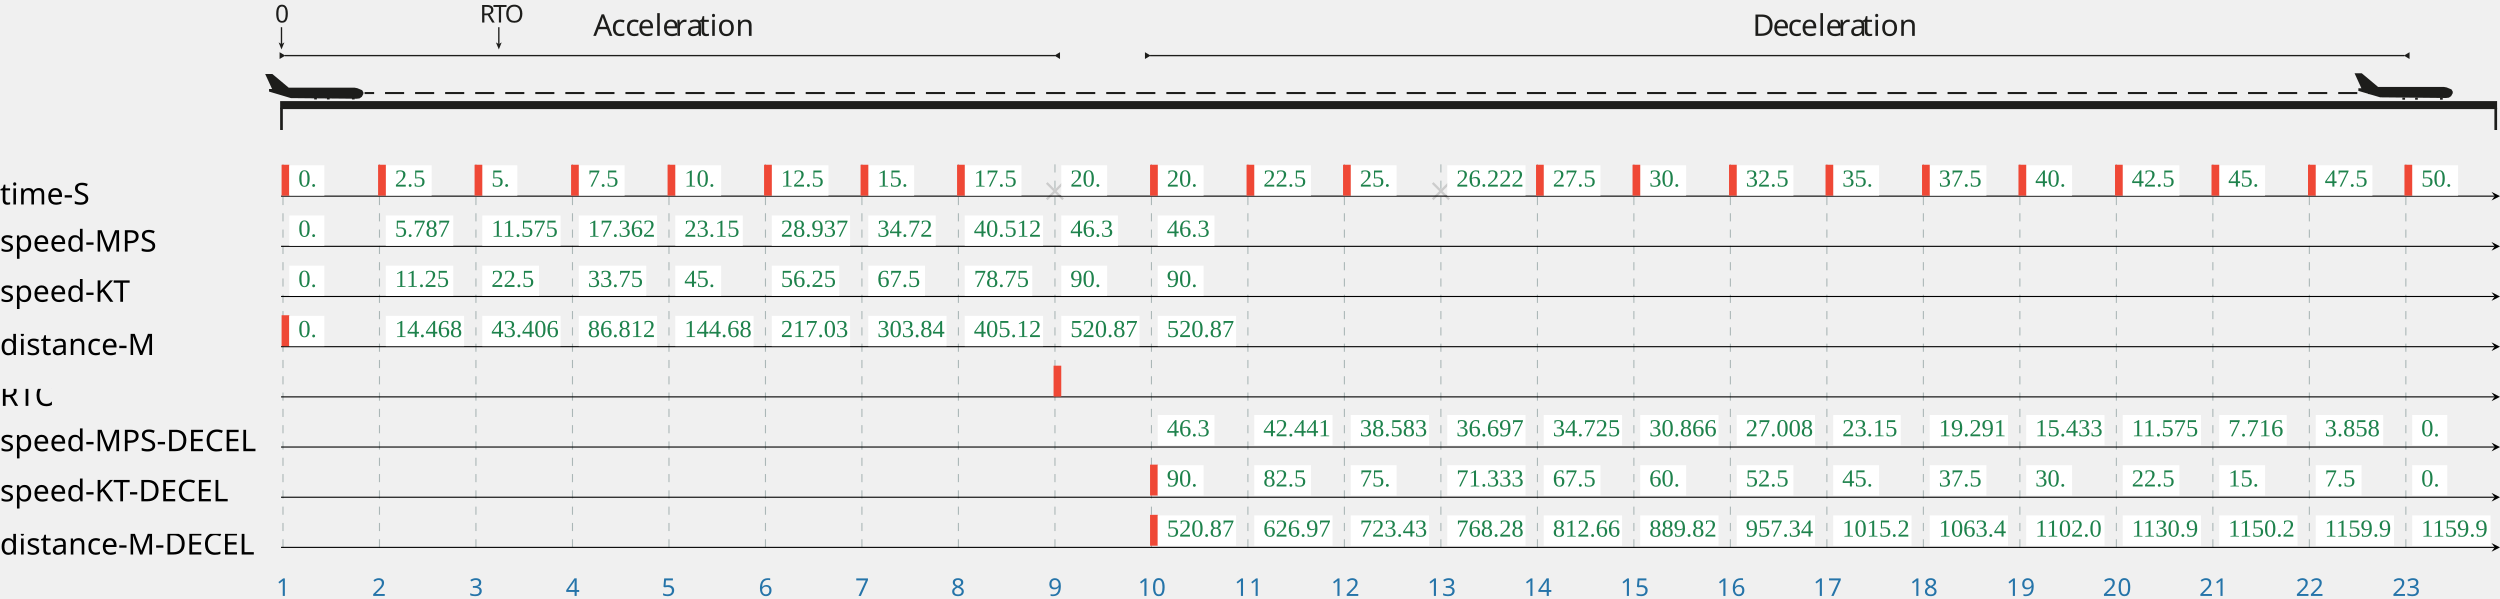
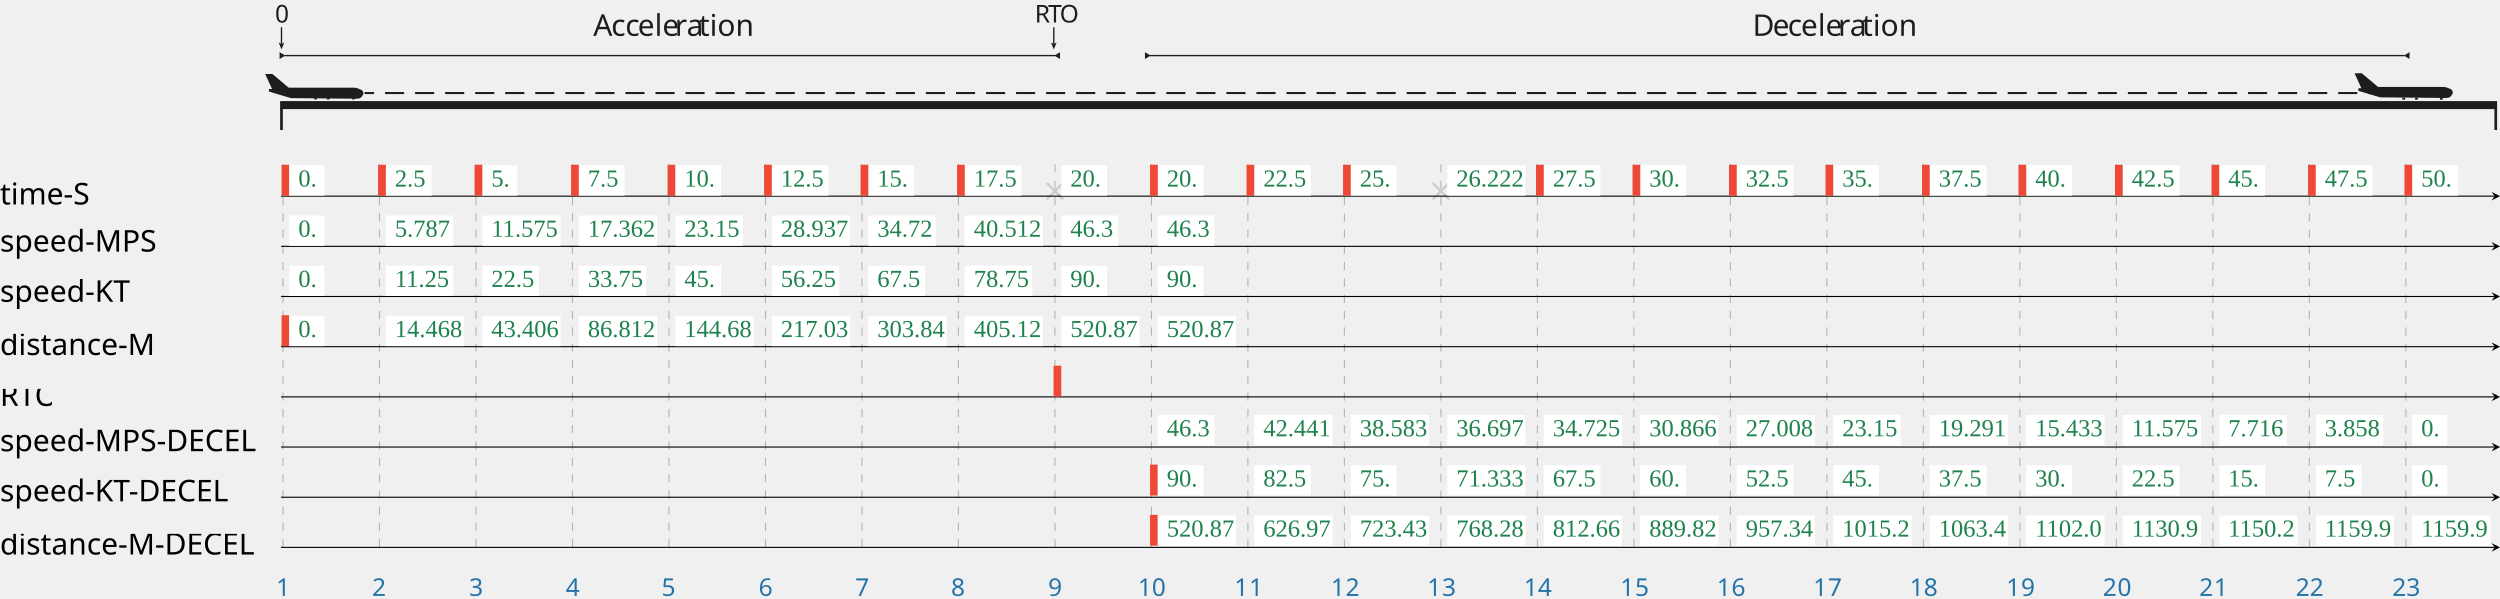
<svg xmlns="http://www.w3.org/2000/svg" id="Calque_1" data-name="Calque 1" viewBox="0 0 500.02 119.79">
  <defs>
    <style>.cls-1,.cls-2,.cls-3,.cls-30,.cls-31,.cls-32,.cls-34,.cls-5{fill:none;}.cls-2{stroke:#ccc;stroke-width:0.47px;}.cls-2,.cls-3,.cls-30,.cls-31,.cls-32,.cls-34,.cls-5{stroke-miterlimit:10;}.cls-3{stroke:#abb7b7;stroke-dasharray:1.63 1.63;}.cls-3,.cls-5{stroke-width:0.22px;}.cls-4{font-size:6px;font-family:CMUTypewriter-Regular, CMU Typewriter Text;}.cls-5{stroke:#000;}.cls-6{clip-path:url(#clip-path);}.cls-7{clip-path:url(#clip-path-2);}.cls-8{clip-path:url(#clip-path-3);}.cls-9{clip-path:url(#clip-path-4);}.cls-10{clip-path:url(#clip-path-5);}.cls-11{clip-path:url(#clip-path-6);}.cls-12{clip-path:url(#clip-path-7);}.cls-13{clip-path:url(#clip-path-8);}.cls-14{clip-path:url(#clip-path-9);}.cls-15{clip-path:url(#clip-path-10);}.cls-16{clip-path:url(#clip-path-11);}.cls-17{fill:#ef4836;}.cls-18{fill:#fff;}.cls-19,.cls-20,.cls-22,.cls-35{font-size:4.9px;}.cls-19{fill:#1e824c;font-family:TimesNewRomanPSMT, Times New Roman;}.cls-20,.cls-22{fill:#2574a9;font-family:Monaco, Monaco;}.cls-20,.cls-23{letter-spacing:3.34em;}.cls-21{letter-spacing:0em;}.cls-24{letter-spacing:3.06em;}.cls-25{letter-spacing:2.74em;}.cls-26{letter-spacing:0em;}.cls-27{letter-spacing:2.74em;}.cls-28,.cls-35,.cls-38,.cls-42{fill:#1d1d1b;}.cls-29{clip-path:url(#clip-path-12);}.cls-30,.cls-31,.cls-32,.cls-34{stroke:#1d1d1b;}.cls-30{stroke-width:0.54px;}.cls-31,.cls-32{stroke-width:0.41px;}.cls-32{stroke-dasharray:3.82 2.19;}.cls-33{clip-path:url(#clip-path-13);}.cls-34{stroke-width:0.27px;}.cls-35,.cls-38,.cls-42{font-family:MyriadPro-Regular, Myriad Pro;}.cls-36{letter-spacing:0.01em;}.cls-37{letter-spacing:-0.03em;}.cls-38,.cls-42{font-size:5.99px;}.cls-38{letter-spacing:-0.01em;}.cls-39{letter-spacing:-0.01em;}.cls-40{letter-spacing:0em;}.cls-41{letter-spacing:0em;}.cls-43{letter-spacing:0em;}.cls-44{letter-spacing:0em;}.cls-45{letter-spacing:-0.01em;}.cls-46{letter-spacing:0em;}</style>
    <clipPath id="clip-path">
      <rect class="cls-1" x="497.37" y="37.78" width="2.65" height="3" />
    </clipPath>
    <clipPath id="clip-path-2">
      <rect class="cls-1" x="497.37" y="47.78" width="2.65" height="3" />
    </clipPath>
    <clipPath id="clip-path-3">
      <rect class="cls-1" x="497.37" y="57.78" width="2.65" height="3" />
    </clipPath>
    <clipPath id="clip-path-4">
      <rect class="cls-1" y="66.78" width="33.38" height="5" />
    </clipPath>
    <clipPath id="clip-path-5">
      <rect class="cls-1" x="497.37" y="67.78" width="2.65" height="3" />
    </clipPath>
    <clipPath id="clip-path-6">
      <rect class="cls-1" x="497.37" y="77.78" width="2.65" height="3" />
    </clipPath>
    <clipPath id="clip-path-7">
      <rect class="cls-1" x="497.37" y="87.78" width="2.65" height="3" />
    </clipPath>
    <clipPath id="clip-path-8">
      <rect class="cls-1" y="106.78" width="52.38" height="5" />
    </clipPath>
    <clipPath id="clip-path-9">
      <rect class="cls-1" x="497.37" y="97.78" width="2.65" height="3" />
    </clipPath>
    <clipPath id="clip-path-10">
      <rect class="cls-1" y="77.78" width="10.38" height="4" />
    </clipPath>
    <clipPath id="clip-path-11">
      <rect class="cls-1" x="497.37" y="107.78" width="2.65" height="3" />
    </clipPath>
    <clipPath id="clip-path-12">
      <rect class="cls-1" x="55.37" y="19.78" width="444.65" height="3" />
    </clipPath>
    <clipPath id="clip-path-13">
      <rect class="cls-1" x="498.37" y="20.78" width="1.65" height="6" />
    </clipPath>
  </defs>
  <path class="cls-2" d="M209.36,36.59l3.27,3.28m-3.27,0,3.27-3.28" />
  <path class="cls-2" d="M286.55,36.59l3.28,3.28m-3.28,0,3.28-3.28" />
  <line class="cls-3" x1="56.6" y1="109.48" x2="56.6" y2="32.21" />
  <line class="cls-3" x1="75.9" y1="109.48" x2="75.9" y2="32.21" />
  <line class="cls-3" x1="95.19" y1="109.48" x2="95.19" y2="32.21" />
  <line class="cls-3" x1="114.5" y1="109.48" x2="114.5" y2="32.21" />
  <line class="cls-3" x1="133.8" y1="109.48" x2="133.8" y2="32.21" />
  <line class="cls-3" x1="153.1" y1="109.48" x2="153.1" y2="32.21" />
  <line class="cls-3" x1="172.39" y1="109.48" x2="172.39" y2="32.21" />
  <line class="cls-3" x1="191.69" y1="109.48" x2="191.69" y2="32.21" />
  <line class="cls-3" x1="211" y1="109.48" x2="211" y2="32.21" />
  <line class="cls-3" x1="230.3" y1="109.48" x2="230.3" y2="32.21" />
  <line class="cls-3" x1="249.59" y1="109.48" x2="249.59" y2="32.21" />
  <line class="cls-3" x1="268.89" y1="109.48" x2="268.89" y2="32.21" />
  <line class="cls-3" x1="288.19" y1="109.48" x2="288.19" y2="32.21" />
  <line class="cls-3" x1="307.5" y1="109.48" x2="307.5" y2="32.21" />
  <line class="cls-3" x1="326.79" y1="109.48" x2="326.79" y2="32.21" />
  <line class="cls-3" x1="346.09" y1="109.48" x2="346.09" y2="32.21" />
  <line class="cls-3" x1="365.39" y1="109.48" x2="365.39" y2="32.21" />
  <line class="cls-3" x1="384.69" y1="109.48" x2="384.69" y2="32.21" />
  <line class="cls-3" x1="403.99" y1="109.48" x2="403.99" y2="32.21" />
  <line class="cls-3" x1="423.29" y1="109.48" x2="423.29" y2="32.21" />
  <line class="cls-3" x1="442.59" y1="109.48" x2="442.59" y2="32.21" />
  <line class="cls-3" x1="461.89" y1="109.48" x2="461.89" y2="32.21" />
  <line class="cls-3" x1="481.19" y1="109.48" x2="481.19" y2="32.21" />
  <text class="cls-4" transform="translate(0 40.89)">time-S</text>
  <line class="cls-5" x1="56.21" y1="39.23" x2="498.96" y2="39.23" />
  <g class="cls-6">
    <polygon points="498.96 39.23 498.32 40.1 500.02 39.23 498.32 38.37 498.96 39.23" />
  </g>
  <text class="cls-4" transform="translate(0 50.32)">speed-MPS</text>
  <line class="cls-5" x1="56.21" y1="49.27" x2="498.96" y2="49.27" />
  <g class="cls-7">
    <polygon points="498.96 49.27 498.32 50.14 500.02 49.27 498.32 48.4 498.96 49.27" />
  </g>
  <text class="cls-4" transform="translate(0 60.36)">speed-KT</text>
  <line class="cls-5" x1="56.21" y1="59.3" x2="498.96" y2="59.3" />
  <g class="cls-8">
    <polygon points="498.96 59.3 498.32 60.17 500.02 59.3 498.32 58.44 498.96 59.3" />
  </g>
  <g class="cls-9">
    <text class="cls-4" transform="translate(0 71)">distance-M</text>
  </g>
  <line class="cls-5" x1="56.21" y1="69.34" x2="498.96" y2="69.34" />
  <g class="cls-10">
    <polygon points="498.96 69.34 498.32 70.21 500.02 69.34 498.32 68.47 498.96 69.34" />
  </g>
  <text class="cls-4" transform="translate(0 90.24)">speed-MPS-DECEL</text>
  <line class="cls-5" x1="56.21" y1="79.38" x2="498.96" y2="79.38" />
  <g class="cls-11">
    <polygon points="498.96 79.38 498.32 80.25 500.02 79.38 498.32 78.51 498.96 79.38" />
  </g>
  <text class="cls-4" transform="translate(0 100.27)">speed-KT-DECEL</text>
  <line class="cls-5" x1="56.21" y1="89.41" x2="498.96" y2="89.41" />
  <g class="cls-12">
    <polygon points="498.96 89.41 498.32 90.28 500.02 89.41 498.32 88.54 498.96 89.41" />
  </g>
  <g class="cls-13">
    <text class="cls-4" transform="translate(0 110.91)">distance-M-DECEL</text>
  </g>
  <line class="cls-5" x1="56.21" y1="99.45" x2="498.96" y2="99.45" />
  <g class="cls-14">
    <polygon points="498.96 99.45 498.32 100.32 500.02 99.45 498.32 98.58 498.96 99.45" />
  </g>
  <g class="cls-15">
    <text class="cls-4" transform="translate(0 81.18)">RTO</text>
  </g>
  <line class="cls-5" x1="56.21" y1="109.48" x2="498.96" y2="109.48" />
  <g class="cls-16">
    <polygon points="498.96 109.48 498.32 110.35 500.02 109.48 498.32 108.62 498.96 109.48" />
  </g>
  <rect class="cls-17" x="56.32" y="63.05" width="1.54" height="6.18" />
  <rect class="cls-18" x="57.86" y="63.17" width="7.01" height="6.06" />
  <text class="cls-19" transform="translate(59.67 67.42)">0.</text>
  <rect class="cls-17" x="56.32" y="32.95" width="1.54" height="6.18" />
  <rect class="cls-18" x="57.86" y="33.06" width="7.01" height="6.07" />
  <text class="cls-19" transform="translate(59.67 37.32)">0.</text>
  <rect class="cls-18" x="57.86" y="53.13" width="7.01" height="6.06" />
  <text class="cls-19" transform="translate(59.67 57.39)">0.</text>
  <rect class="cls-18" x="57.86" y="43.1" width="7.01" height="6.06" />
  <text class="cls-19" transform="translate(59.67 47.35)">0.</text>
  <rect class="cls-18" x="77.16" y="33.06" width="9.17" height="6.07" />
  <text class="cls-19" transform="translate(78.97 37.32)">2.5</text>
  <rect class="cls-17" x="75.62" y="32.95" width="1.55" height="6.18" />
  <rect class="cls-18" x="77.16" y="53.13" width="13.5" height="6.06" />
  <text class="cls-19" transform="translate(78.97 57.39)">11.25</text>
  <rect class="cls-18" x="77.16" y="43.1" width="13.5" height="6.06" />
  <text class="cls-19" transform="translate(78.97 47.35)">5.787</text>
  <rect class="cls-18" x="77.16" y="63.17" width="15.66" height="6.06" />
  <text class="cls-19" transform="translate(78.97 67.42)">14.468</text>
  <rect class="cls-18" x="96.46" y="33.06" width="7.01" height="6.07" />
  <text class="cls-19" transform="translate(98.27 37.32)">5.</text>
  <rect class="cls-17" x="94.92" y="32.95" width="1.54" height="6.18" />
  <rect class="cls-18" x="96.46" y="53.13" width="11.34" height="6.06" />
  <text class="cls-19" transform="translate(98.27 57.39)">22.5</text>
  <rect class="cls-18" x="96.46" y="43.1" width="15.66" height="6.06" />
  <text class="cls-19" transform="translate(98.27 47.35)">11.575</text>
  <rect class="cls-18" x="96.46" y="63.17" width="15.66" height="6.06" />
  <text class="cls-19" transform="translate(98.27 67.42)">43.406</text>
  <rect class="cls-18" x="115.76" y="33.06" width="9.17" height="6.07" />
  <text class="cls-19" transform="translate(117.57 37.32)">7.5</text>
  <rect class="cls-17" x="114.22" y="32.95" width="1.54" height="6.18" />
  <rect class="cls-18" x="115.76" y="53.13" width="13.5" height="6.06" />
  <text class="cls-19" transform="translate(117.57 57.39)">33.75</text>
  <rect class="cls-18" x="115.76" y="43.1" width="15.66" height="6.06" />
  <text class="cls-19" transform="translate(117.57 47.35)">17.362</text>
  <rect class="cls-18" x="115.76" y="63.17" width="15.66" height="6.06" />
  <text class="cls-19" transform="translate(117.57 67.42)">86.812</text>
  <rect class="cls-18" x="135.06" y="33.06" width="9.17" height="6.07" />
  <text class="cls-19" transform="translate(136.87 37.32)">10.</text>
  <rect class="cls-17" x="133.52" y="32.95" width="1.54" height="6.18" />
  <rect class="cls-18" x="135.06" y="53.13" width="9.17" height="6.06" />
  <text class="cls-19" transform="translate(136.87 57.39)">45.</text>
  <rect class="cls-18" x="135.06" y="43.1" width="13.5" height="6.06" />
  <text class="cls-19" transform="translate(136.87 47.35)">23.15</text>
  <rect class="cls-18" x="135.06" y="63.17" width="15.66" height="6.06" />
  <text class="cls-19" transform="translate(136.87 67.42)">144.68</text>
  <rect class="cls-18" x="154.36" y="33.06" width="11.34" height="6.07" />
  <text class="cls-19" transform="translate(156.17 37.32)">12.5</text>
  <rect class="cls-17" x="152.82" y="32.95" width="1.55" height="6.18" />
  <rect class="cls-18" x="154.36" y="53.13" width="13.5" height="6.06" />
  <text class="cls-19" transform="translate(156.17 57.39)">56.25</text>
  <rect class="cls-18" x="154.36" y="43.1" width="15.66" height="6.06" />
  <text class="cls-19" transform="translate(156.17 47.35)">28.937</text>
  <rect class="cls-18" x="154.36" y="63.17" width="15.66" height="6.06" />
  <text class="cls-19" transform="translate(156.17 67.42)">217.03</text>
  <rect class="cls-18" x="173.66" y="33.06" width="9.17" height="6.07" />
  <text class="cls-19" transform="translate(175.47 37.32)">15.</text>
  <rect class="cls-17" x="172.12" y="32.95" width="1.55" height="6.18" />
  <rect class="cls-18" x="173.66" y="53.13" width="11.34" height="6.06" />
  <text class="cls-19" transform="translate(175.47 57.39)">67.5</text>
  <rect class="cls-18" x="173.66" y="43.1" width="13.5" height="6.06" />
  <text class="cls-19" transform="translate(175.47 47.35)">34.72</text>
  <rect class="cls-18" x="173.66" y="63.17" width="15.66" height="6.06" />
  <text class="cls-19" transform="translate(175.47 67.42)">303.84</text>
  <rect class="cls-18" x="192.96" y="33.06" width="11.34" height="6.07" />
  <text class="cls-19" transform="translate(194.77 37.32)">17.5</text>
  <rect class="cls-17" x="191.42" y="32.95" width="1.54" height="6.18" />
  <rect class="cls-18" x="192.96" y="53.13" width="13.5" height="6.06" />
  <text class="cls-19" transform="translate(194.77 57.39)">78.75</text>
  <rect class="cls-18" x="192.96" y="43.1" width="15.66" height="6.06" />
  <text class="cls-19" transform="translate(194.77 47.35)">40.512</text>
  <rect class="cls-18" x="192.96" y="63.17" width="15.66" height="6.06" />
  <text class="cls-19" transform="translate(194.77 67.42)">405.12</text>
  <rect class="cls-18" x="212.26" y="33.06" width="9.17" height="6.07" />
  <text class="cls-19" transform="translate(214.07 37.32)">20.</text>
  <rect class="cls-17" x="210.72" y="73.14" width="1.54" height="6.18" />
  <rect class="cls-18" x="212.26" y="53.13" width="9.17" height="6.06" />
  <text class="cls-19" transform="translate(214.07 57.39)">90.</text>
  <rect class="cls-18" x="212.26" y="43.1" width="11.34" height="6.06" />
  <text class="cls-19" transform="translate(214.07 47.35)">46.3</text>
  <rect class="cls-18" x="212.26" y="63.17" width="15.66" height="6.06" />
  <text class="cls-19" transform="translate(214.07 67.42)">520.87</text>
  <rect class="cls-17" x="230.02" y="102.97" width="1.55" height="6.18" />
  <rect class="cls-17" x="230.02" y="92.93" width="1.55" height="6.18" />
  <rect class="cls-18" x="231.56" y="33.06" width="9.17" height="6.07" />
  <text class="cls-19" transform="translate(233.37 37.32)">20.</text>
  <rect class="cls-17" x="230.02" y="32.95" width="1.55" height="6.18" />
  <rect class="cls-18" x="231.56" y="53.13" width="9.17" height="6.06" />
  <text class="cls-19" transform="translate(233.37 57.39)">90.</text>
  <rect class="cls-18" x="231.56" y="43.1" width="11.34" height="6.06" />
  <text class="cls-19" transform="translate(233.37 47.35)">46.3</text>
  <rect class="cls-18" x="231.56" y="93.04" width="9.17" height="6.07" />
  <text class="cls-19" transform="translate(233.37 97.3)">90.</text>
  <rect class="cls-18" x="231.56" y="83.01" width="11.34" height="6.07" />
  <text class="cls-19" transform="translate(233.37 87.26)">46.3</text>
  <rect class="cls-18" x="231.56" y="63.17" width="15.66" height="6.06" />
  <text class="cls-19" transform="translate(233.37 67.42)">520.87</text>
  <rect class="cls-18" x="231.56" y="103.08" width="15.66" height="6.07" />
  <text class="cls-19" transform="translate(233.37 107.33)">520.87</text>
  <rect class="cls-18" x="250.86" y="33.06" width="11.34" height="6.07" />
  <text class="cls-19" transform="translate(252.67 37.32)">22.5</text>
  <rect class="cls-17" x="249.32" y="32.95" width="1.54" height="6.18" />
  <rect class="cls-18" x="250.86" y="93.04" width="11.34" height="6.07" />
  <text class="cls-19" transform="translate(252.67 97.3)">82.5</text>
  <rect class="cls-18" x="250.86" y="83.01" width="15.66" height="6.07" />
  <text class="cls-19" transform="translate(252.67 87.26)">42.441</text>
  <rect class="cls-18" x="250.86" y="103.08" width="15.66" height="6.07" />
  <text class="cls-19" transform="translate(252.67 107.33)">626.97</text>
  <rect class="cls-18" x="270.16" y="33.06" width="9.17" height="6.07" />
  <text class="cls-19" transform="translate(271.97 37.32)">25.</text>
  <rect class="cls-17" x="268.62" y="32.95" width="1.54" height="6.18" />
  <rect class="cls-18" x="270.16" y="93.04" width="9.17" height="6.07" />
  <text class="cls-19" transform="translate(271.97 97.3)">75.</text>
  <rect class="cls-18" x="270.16" y="83.01" width="15.66" height="6.07" />
  <text class="cls-19" transform="translate(271.97 87.26)">38.583</text>
  <rect class="cls-18" x="270.16" y="103.08" width="15.66" height="6.07" />
  <text class="cls-19" transform="translate(271.97 107.33)">723.43</text>
  <rect class="cls-18" x="289.46" y="93.04" width="15.66" height="6.07" />
  <text class="cls-19" transform="translate(291.27 97.3)">71.333</text>
  <rect class="cls-18" x="289.46" y="83.01" width="15.66" height="6.07" />
  <text class="cls-19" transform="translate(291.27 87.26)">36.697</text>
  <rect class="cls-18" x="289.46" y="33.06" width="15.66" height="6.07" />
  <text class="cls-19" transform="translate(291.27 37.32)">26.222</text>
  <rect class="cls-18" x="289.46" y="103.08" width="15.66" height="6.07" />
  <text class="cls-19" transform="translate(291.27 107.33)">768.28</text>
  <rect class="cls-18" x="308.76" y="33.06" width="11.34" height="6.07" />
  <text class="cls-19" transform="translate(310.57 37.32)">27.5</text>
  <rect class="cls-17" x="307.22" y="32.95" width="1.54" height="6.18" />
  <rect class="cls-18" x="308.76" y="93.04" width="11.34" height="6.07" />
  <text class="cls-19" transform="translate(310.57 97.3)">67.5</text>
  <rect class="cls-18" x="308.76" y="83.01" width="15.66" height="6.07" />
  <text class="cls-19" transform="translate(310.57 87.26)">34.725</text>
  <rect class="cls-18" x="308.76" y="103.08" width="15.66" height="6.07" />
  <text class="cls-19" transform="translate(310.57 107.33)">812.66</text>
  <rect class="cls-18" x="328.06" y="33.06" width="9.18" height="6.07" />
  <text class="cls-19" transform="translate(329.86 37.32)">30.</text>
  <rect class="cls-17" x="326.52" y="32.95" width="1.54" height="6.18" />
  <rect class="cls-18" x="328.06" y="93.04" width="9.18" height="6.07" />
  <text class="cls-19" transform="translate(329.86 97.3)">60.</text>
  <rect class="cls-18" x="328.06" y="83.01" width="15.66" height="6.07" />
  <text class="cls-19" transform="translate(329.86 87.26)">30.866</text>
  <rect class="cls-18" x="328.06" y="103.08" width="15.66" height="6.07" />
  <text class="cls-19" transform="translate(329.86 107.33)">889.82</text>
  <rect class="cls-18" x="347.36" y="33.06" width="11.34" height="6.07" />
  <text class="cls-19" transform="translate(349.16 37.32)">32.5</text>
  <rect class="cls-17" x="345.82" y="32.95" width="1.54" height="6.18" />
  <rect class="cls-18" x="347.36" y="93.04" width="11.34" height="6.07" />
  <text class="cls-19" transform="translate(349.16 97.3)">52.5</text>
  <rect class="cls-18" x="347.36" y="83.01" width="15.66" height="6.07" />
  <text class="cls-19" transform="translate(349.16 87.26)">27.008</text>
  <rect class="cls-18" x="347.36" y="103.08" width="15.66" height="6.07" />
  <text class="cls-19" transform="translate(349.16 107.33)">957.34</text>
  <rect class="cls-18" x="366.66" y="33.06" width="9.17" height="6.07" />
  <text class="cls-19" transform="translate(368.46 37.32)">35.</text>
  <rect class="cls-17" x="365.12" y="32.95" width="1.54" height="6.18" />
  <rect class="cls-18" x="366.66" y="93.04" width="9.17" height="6.07" />
  <text class="cls-19" transform="translate(368.46 97.3)">45.</text>
  <rect class="cls-18" x="366.66" y="83.01" width="13.5" height="6.07" />
  <text class="cls-19" transform="translate(368.46 87.26)">23.15</text>
  <rect class="cls-18" x="366.66" y="103.08" width="15.66" height="6.07" />
  <text class="cls-19" transform="translate(368.46 107.33)">1015.2</text>
  <rect class="cls-18" x="385.96" y="33.06" width="11.34" height="6.07" />
  <text class="cls-19" transform="translate(387.76 37.32)">37.5</text>
  <rect class="cls-17" x="384.42" y="32.95" width="1.54" height="6.18" />
  <rect class="cls-18" x="385.96" y="93.04" width="11.34" height="6.07" />
  <text class="cls-19" transform="translate(387.76 97.3)">37.5</text>
  <rect class="cls-18" x="385.96" y="83.01" width="15.66" height="6.07" />
  <text class="cls-19" transform="translate(387.76 87.26)">19.291</text>
  <rect class="cls-18" x="385.96" y="103.08" width="15.66" height="6.07" />
  <text class="cls-19" transform="translate(387.76 107.33)">1063.4</text>
  <rect class="cls-18" x="405.26" y="33.06" width="9.17" height="6.07" />
  <text class="cls-19" transform="translate(407.06 37.32)">40.</text>
  <rect class="cls-17" x="403.71" y="32.95" width="1.55" height="6.18" />
  <rect class="cls-18" x="405.26" y="93.04" width="9.17" height="6.07" />
  <text class="cls-19" transform="translate(407.06 97.3)">30.</text>
  <rect class="cls-18" x="405.26" y="83.01" width="15.66" height="6.07" />
  <text class="cls-19" transform="translate(407.06 87.26)">15.433</text>
  <rect class="cls-18" x="405.26" y="103.08" width="15.66" height="6.07" />
  <text class="cls-19" transform="translate(407.06 107.33)">1102.0</text>
  <rect class="cls-18" x="424.56" y="33.06" width="11.34" height="6.07" />
  <text class="cls-19" transform="translate(426.36 37.32)">42.5</text>
  <rect class="cls-17" x="423.02" y="32.95" width="1.54" height="6.18" />
  <rect class="cls-18" x="424.56" y="93.04" width="11.34" height="6.07" />
  <text class="cls-19" transform="translate(426.36 97.3)">22.5</text>
  <rect class="cls-18" x="424.56" y="83.01" width="15.66" height="6.07" />
  <text class="cls-19" transform="translate(426.36 87.26)">11.575</text>
  <rect class="cls-18" x="424.56" y="103.08" width="15.66" height="6.07" />
  <text class="cls-19" transform="translate(426.36 107.33)">1130.9</text>
  <rect class="cls-18" x="443.86" y="33.06" width="9.17" height="6.07" />
  <text class="cls-19" transform="translate(445.66 37.32)">45.</text>
  <rect class="cls-17" x="442.32" y="32.95" width="1.54" height="6.18" />
  <rect class="cls-18" x="443.86" y="93.04" width="9.17" height="6.07" />
  <text class="cls-19" transform="translate(445.66 97.3)">15.</text>
  <rect class="cls-18" x="443.86" y="83.01" width="13.5" height="6.07" />
  <text class="cls-19" transform="translate(445.66 87.26)">7.716</text>
  <rect class="cls-18" x="443.86" y="103.08" width="15.66" height="6.07" />
  <text class="cls-19" transform="translate(445.66 107.33)">1150.2</text>
  <rect class="cls-18" x="463.16" y="33.06" width="11.34" height="6.07" />
  <text class="cls-19" transform="translate(464.96 37.32)">47.5</text>
  <rect class="cls-17" x="461.62" y="32.95" width="1.54" height="6.18" />
  <rect class="cls-18" x="463.16" y="93.04" width="9.17" height="6.07" />
  <text class="cls-19" transform="translate(464.96 97.3)">7.5</text>
  <rect class="cls-18" x="463.16" y="83.01" width="13.5" height="6.07" />
  <text class="cls-19" transform="translate(464.96 87.26)">3.858</text>
  <rect class="cls-18" x="463.16" y="103.08" width="15.66" height="6.07" />
  <text class="cls-19" transform="translate(464.96 107.33)">1159.9</text>
  <rect class="cls-18" x="482.46" y="33.06" width="9.17" height="6.07" />
  <text class="cls-19" transform="translate(484.26 37.32)">50.</text>
  <rect class="cls-17" x="480.91" y="32.95" width="1.55" height="6.18" />
  <rect class="cls-18" x="482.46" y="93.04" width="7.01" height="6.07" />
  <text class="cls-19" transform="translate(484.26 97.3)">0.</text>
  <rect class="cls-18" x="482.46" y="83.01" width="7.01" height="6.07" />
  <text class="cls-19" transform="translate(484.26 87.26)">0.</text>
  <rect class="cls-18" x="482.46" y="103.08" width="15.66" height="6.07" />
  <text class="cls-19" transform="translate(484.26 107.33)">1159.9</text>
  <text class="cls-20" transform="translate(55.24 119.19)">12<tspan class="cls-21" x="38.59" y="0">3</tspan>
  </text>
  <text class="cls-20" transform="translate(113.14 119.19)">45<tspan class="cls-21" x="38.59" y="0">6</tspan>
  </text>
  <text class="cls-22" transform="translate(171.04 119.19)">
    <tspan class="cls-23">78</tspan>
    <tspan class="cls-24" x="38.59" y="0">9</tspan>
    <tspan x="56.53" y="0">10</tspan>
  </text>
  <text class="cls-22" transform="translate(246.88 119.19)">1<tspan class="cls-25" x="2.94" y="0">1</tspan>
    <tspan class="cls-26" x="19.3" y="0">1</tspan>
    <tspan class="cls-25" x="22.24" y="0">2</tspan>
    <tspan x="38.59" y="0">1</tspan>
    <tspan class="cls-27" x="41.53" y="0">3</tspan>
    <tspan x="57.89" y="0">14</tspan>
  </text>
  <text class="cls-22" transform="translate(324.07 119.19)">1<tspan class="cls-27" x="2.94" y="0">5</tspan>
    <tspan x="19.3" y="0">1</tspan>
    <tspan class="cls-25" x="22.24" y="0">6</tspan>
    <tspan class="cls-26" x="38.59" y="0">1</tspan>
    <tspan class="cls-25" x="41.53" y="0">7</tspan>
    <tspan x="57.89" y="0">18</tspan>
  </text>
  <text class="cls-22" transform="translate(401.27 119.19)">1<tspan class="cls-27" x="2.94" y="0">9</tspan>
    <tspan x="19.3" y="0">2</tspan>
    <tspan class="cls-25" x="22.24" y="0">0</tspan>
    <tspan class="cls-26" x="38.59" y="0">2</tspan>
    <tspan class="cls-25" x="41.53" y="0">1</tspan>
    <tspan x="57.89" y="0">22</tspan>
  </text>
  <text class="cls-22" transform="translate(478.47 119.19)">23</text>
  <rect class="cls-28" x="56.3" y="20.49" width="442.87" height="1.06" />
  <g class="cls-29">
    <rect class="cls-30" x="56.3" y="20.49" width="442.87" height="1.06" />
  </g>
  <line class="cls-30" x1="63.11" y1="19.48" x2="63.11" y2="19.89" />
  <line class="cls-30" x1="65.66" y1="19.48" x2="65.66" y2="19.89" />
  <polyline class="cls-28" points="53.81 18.07 54.84 18.07 53.46 15.07 54.38 15.07 57.65 17.81 70.91 17.81 71.39 17.9 72.24 18.25 72.41 18.54 72.41 18.71 72.16 19.18 71.81 19.42 71.3 19.48 71.39 19.48 58.21 19.35 53.93 18.07" />
  <polyline class="cls-30" points="53.81 18.07 54.84 18.07 53.46 15.07 54.38 15.07 57.65 17.81 70.91 17.81 71.39 17.9 72.24 18.25 72.41 18.54 72.41 18.71 72.16 19.18 71.81 19.42 71.3 19.48 71.39 19.48 58.21 19.35 53.93 18.07" />
  <line class="cls-30" x1="70.66" y1="19.48" x2="70.66" y2="19.89" />
  <line class="cls-31" x1="72.92" y1="18.61" x2="74.83" y2="18.61" />
  <line class="cls-32" x1="77.01" y1="18.61" x2="472.54" y2="18.61" />
  <line class="cls-31" x1="473.63" y1="18.61" x2="475.54" y2="18.61" />
  <line class="cls-30" x1="56.3" y1="21.55" x2="56.3" y2="26" />
  <g class="cls-33">
    <line class="cls-30" x1="499.17" y1="21.55" x2="499.17" y2="26" />
  </g>
  <line class="cls-34" x1="56.3" y1="5.44" x2="56.3" y2="8.89" />
  <polygon class="cls-28" points="56.3 9.89 55.73 8.48 56.3 8.82 56.88 8.48 56.3 9.89" />
  <text class="cls-35" transform="translate(55.01 4.5)">0</text>
  <polyline class="cls-28" points="471.69 17.93 472.72 17.93 471.35 14.92 472.27 14.92 475.54 17.66 488.79 17.66 489.28 17.75 490.13 18.1 490.3 18.39 490.3 18.57 490.04 19.04 489.7 19.27 489.19 19.33 489.28 19.33 476.1 19.2 471.82 17.93" />
  <polyline class="cls-30" points="471.69 17.93 472.72 17.93 471.35 14.92 472.27 14.92 475.54 17.66 488.79 17.66 489.28 17.75 490.13 18.1 490.3 18.39 490.3 18.57 490.04 19.04 489.7 19.27 489.19 19.33 489.28 19.33 476.1 19.2 471.82 17.93" />
-   <line class="cls-34" x1="99.77" y1="5.44" x2="99.77" y2="8.89" />
-   <polygon class="cls-28" points="99.77 9.89 99.19 8.48 99.77 8.82 100.34 8.48 99.77 9.89" />
-   <text class="cls-35" transform="translate(95.96 4.5)">
+   <line class="cls-34" x1="210.77" y1="5.44" x2="210.77" y2="8.89" />
+   <polygon class="cls-28" points="210.77 9.89 210.19 8.48 210.77 8.82 211.34 8.48 210.77 9.89" />
+   <text class="cls-35" transform="translate(206.96 4.5)">
    <tspan class="cls-36">R</tspan>
    <tspan class="cls-37" x="2.68" y="0">T</tspan>
    <tspan x="4.99" y="0">O</tspan>
  </text>
  <line class="cls-30" x1="480.76" y1="19.53" x2="480.76" y2="19.94" />
  <line class="cls-30" x1="483.31" y1="19.53" x2="483.31" y2="19.94" />
  <line class="cls-30" x1="488.3" y1="19.53" x2="488.3" y2="19.94" />
  <line class="cls-34" x1="56.94" y1="11.12" x2="211" y2="11.12" />
  <polygon class="cls-28" points="55.92 11.8 57.06 11.12 55.92 10.44 55.92 11.8" />
  <polygon class="cls-28" points="212.01 11.8 210.87 11.12 212.01 10.44 212.01 11.8" />
  <line class="cls-34" x1="230.02" y1="11.12" x2="480.91" y2="11.12" />
  <polygon class="cls-28" points="229 11.8 230.14 11.12 229 10.44 229 11.8" />
  <polygon class="cls-28" points="481.93 11.8 480.79 11.12 481.93 10.44 481.93 11.8" />
  <text class="cls-38" transform="translate(118.66 7.17)">A<tspan class="cls-39" x="3.59" y="0">cc</tspan>
    <tspan class="cls-40" x="8.89" y="0">ele</tspan>
    <tspan class="cls-41" x="16.31" y="0">ra</tspan>
    <tspan class="cls-40" x="21.11" y="0">tion</tspan>
  </text>
  <text class="cls-42" transform="translate(350.53 7.17)">
    <tspan class="cls-43">D</tspan>
    <tspan class="cls-44" x="4.01" y="0">e</tspan>
    <tspan class="cls-45" x="7.02" y="0">c</tspan>
    <tspan x="9.67" y="0">ele</tspan>
    <tspan class="cls-46" x="17.09" y="0">ra</tspan>
    <tspan class="cls-44" x="21.89" y="0">tion</tspan>
  </text>
</svg>
